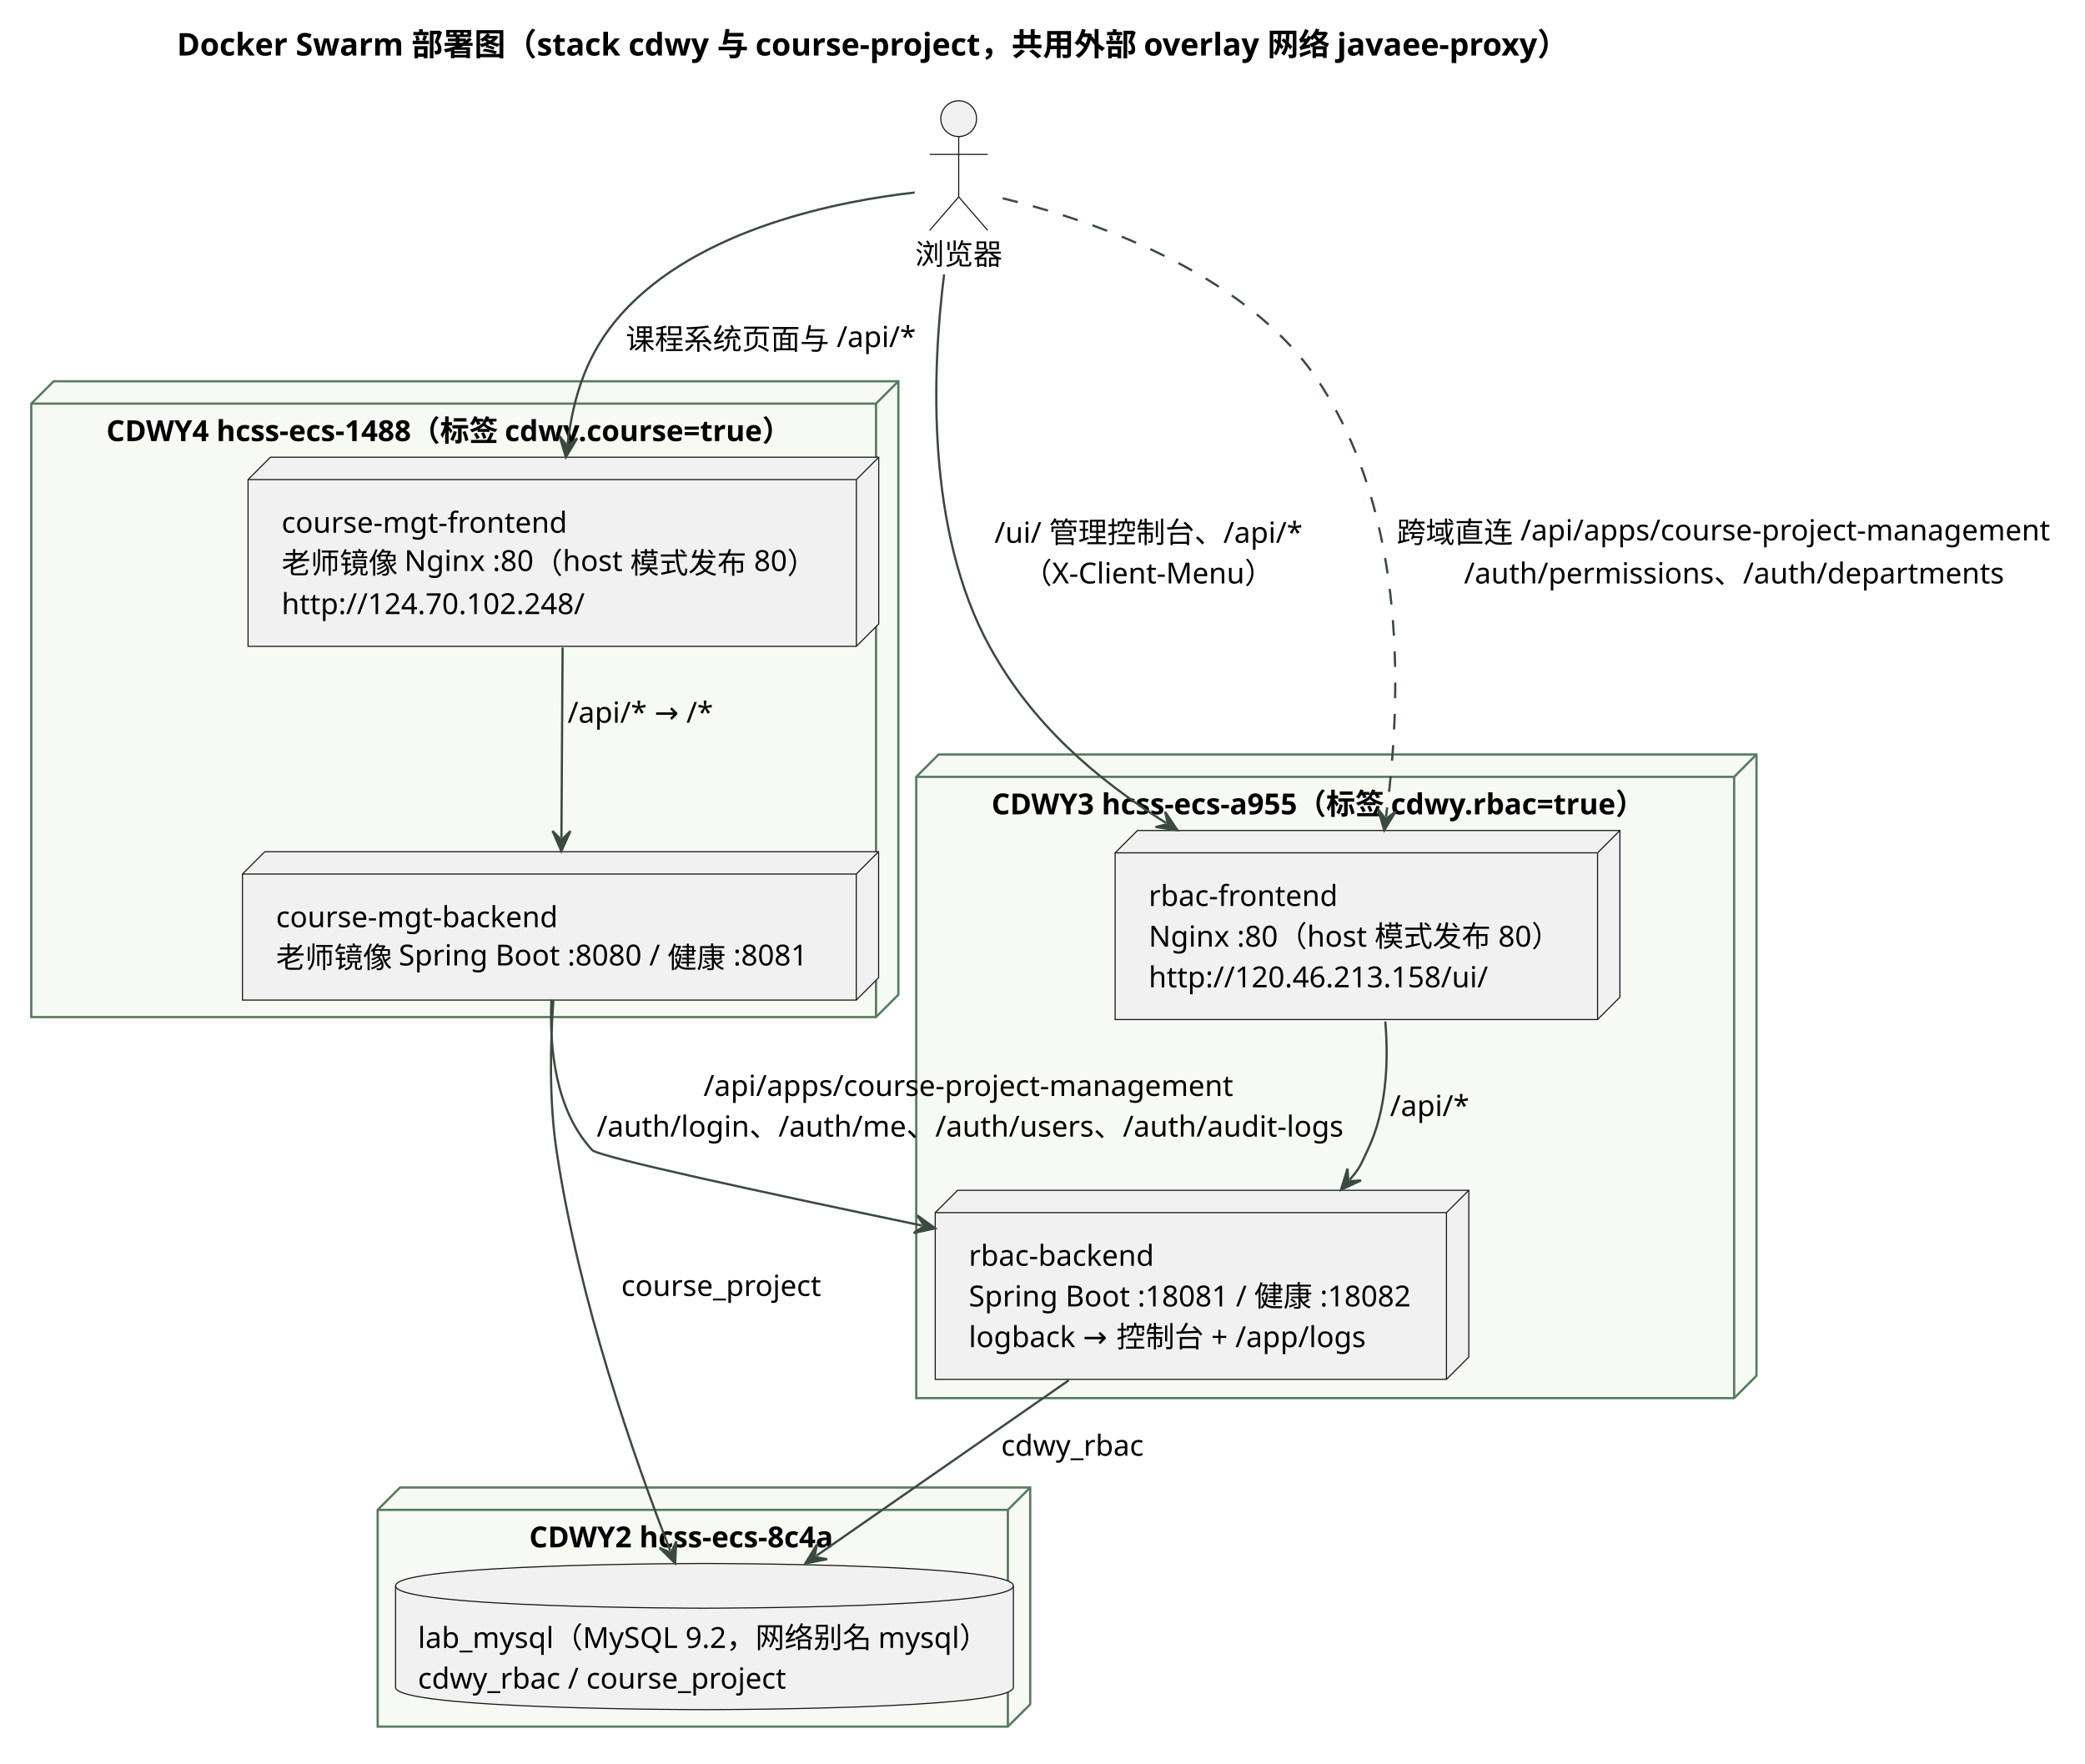
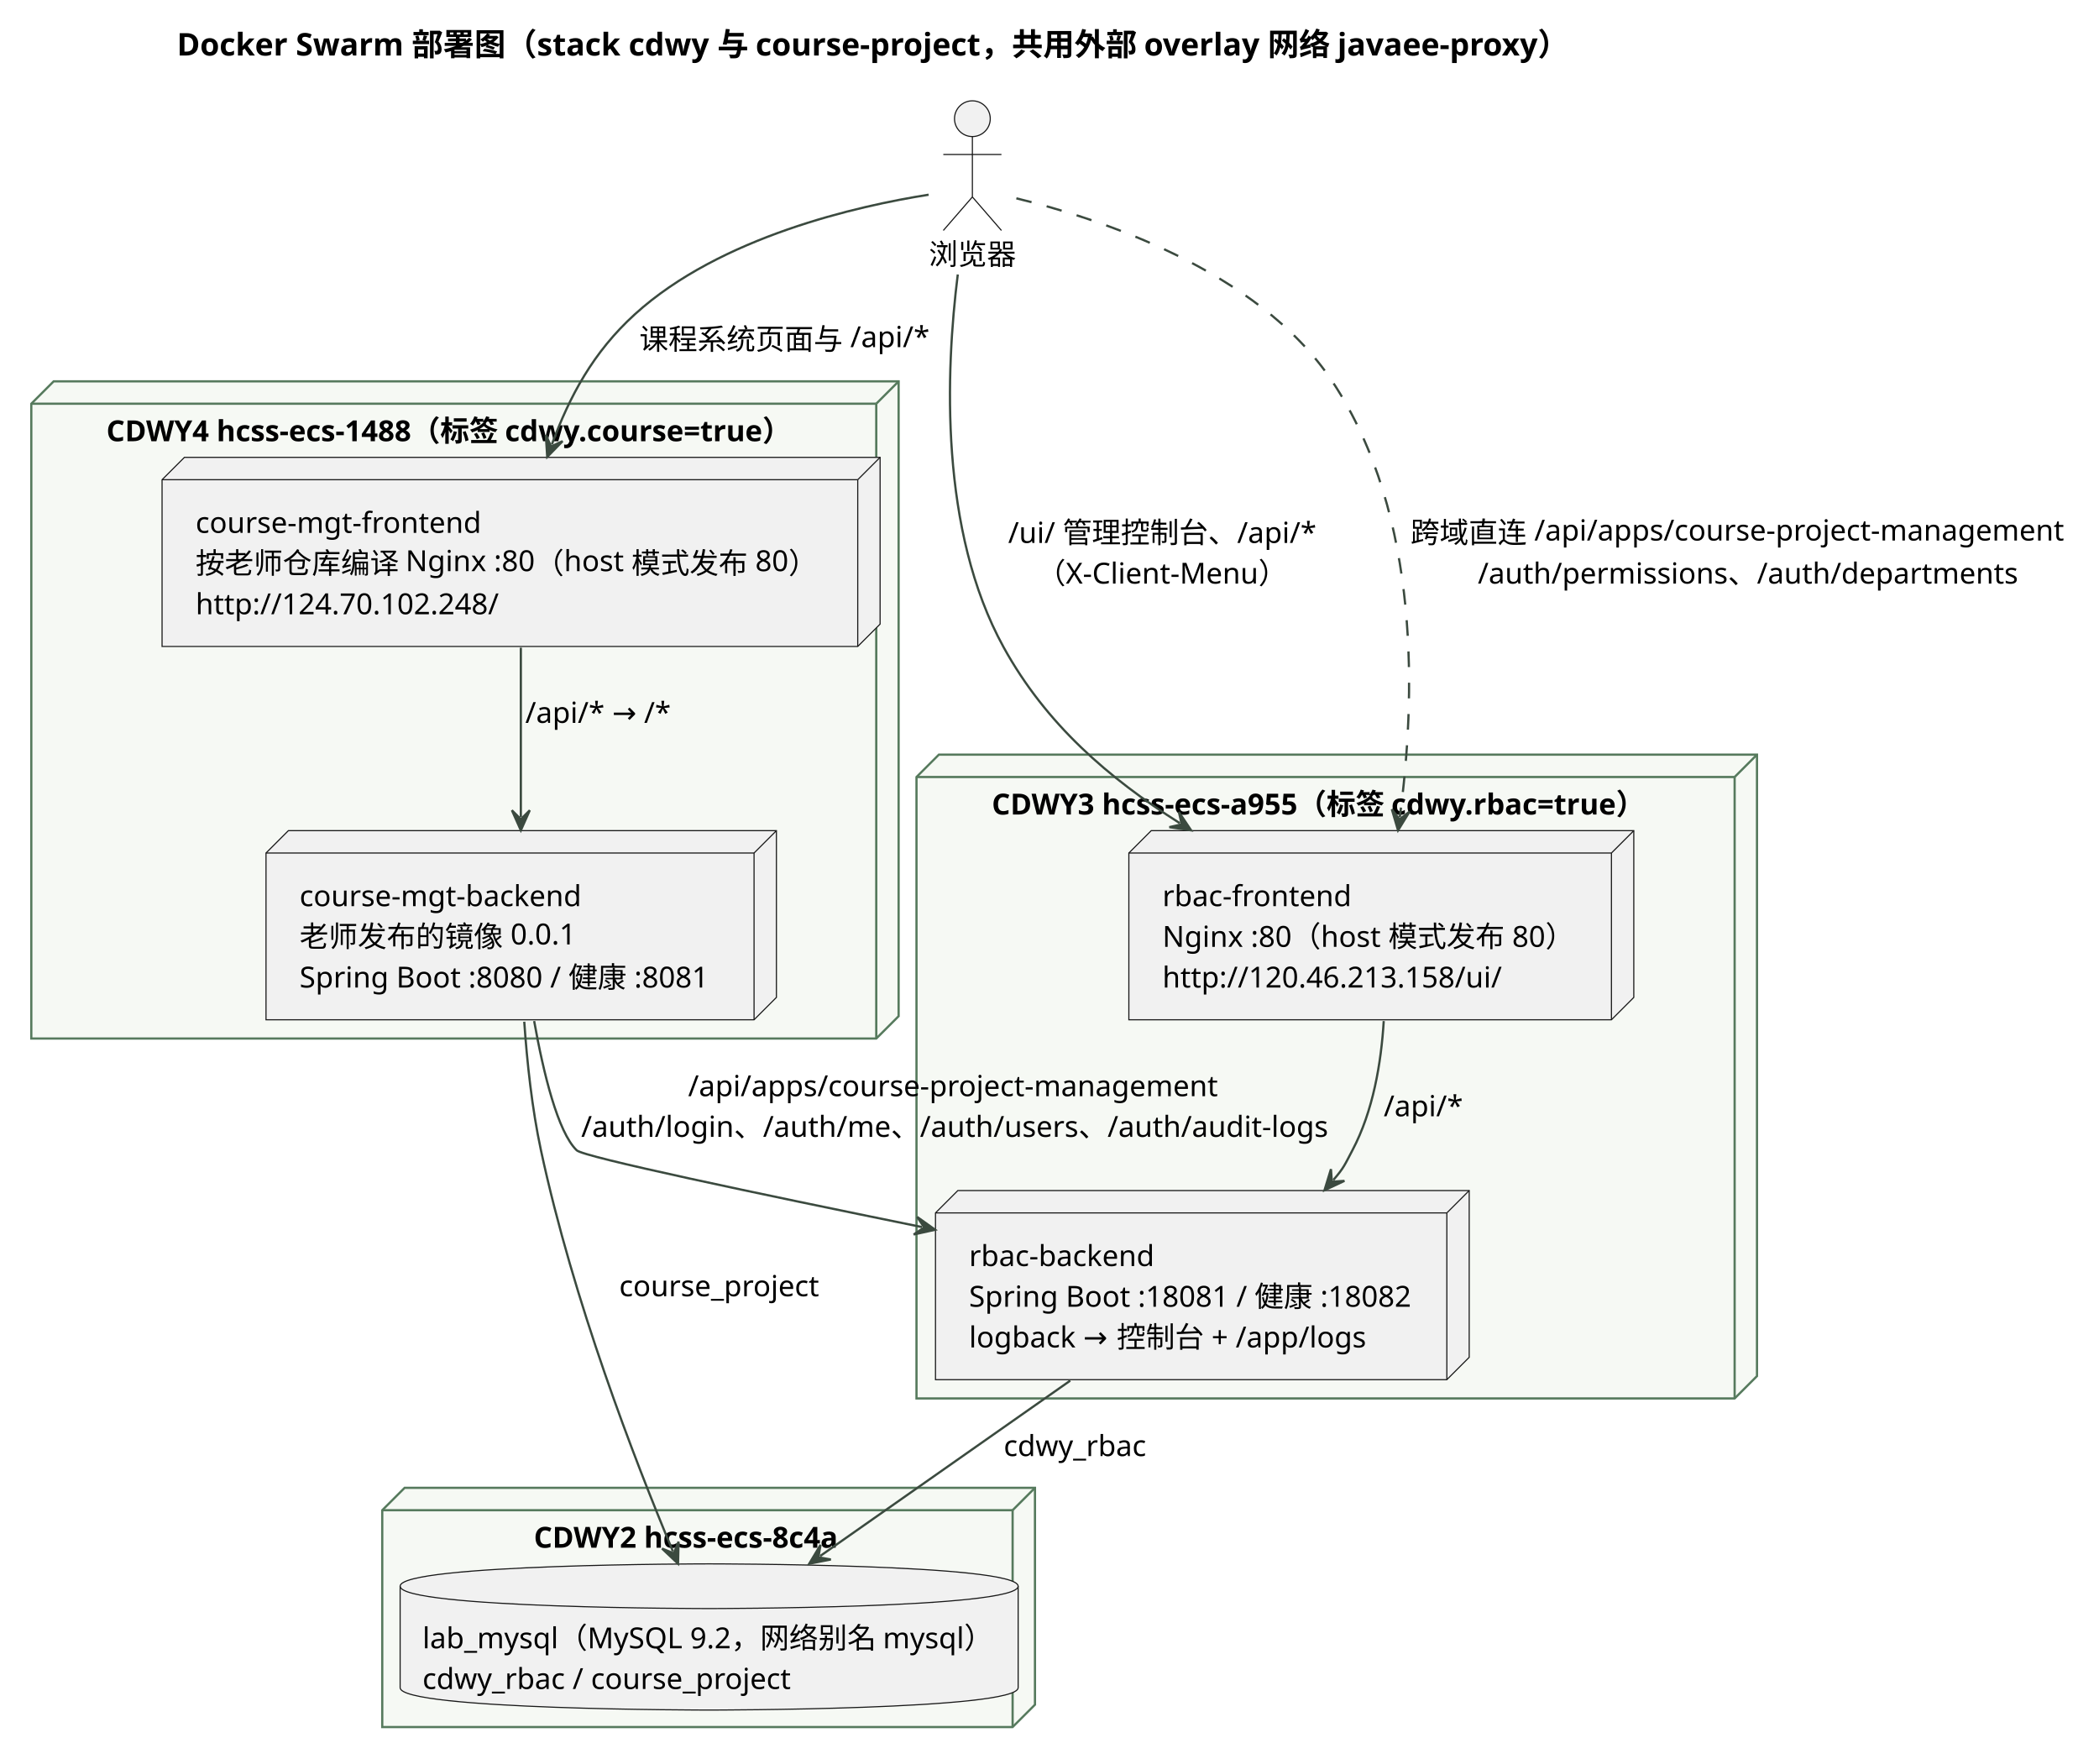
- <svg xmlns="http://www.w3.org/2000/svg" contentStyleType="text/css" data-diagram-type="DESCRIPTION" height="789px" preserveAspectRatio="none" style="width:933px;height:789px;background:#FFFFFF;" version="1.1" viewBox="0 0 933 789" width="933px" zoomAndPan="magnify">
+ <svg xmlns="http://www.w3.org/2000/svg" contentStyleType="text/css" data-diagram-type="DESCRIPTION" height="789px" preserveAspectRatio="none" style="width:939px;height:789px;background:#FFFFFF;" version="1.1" viewBox="0 0 939 789" width="939px" zoomAndPan="magnify">
  <defs />
  <g>
    <g class="title" data-source-line="3">
      <text fill="#000000" font-family="'PingFang SC'" font-size="14" font-weight="bold" lengthAdjust="spacing" textLength="618.73" x="79.135" y="24.84">Docker Swarm 部署图（stack cdwy 与 course-project，共用外部 overlay 网络 javaee-proxy）</text>
    </g>
    <g class="cluster" data-entity="CDWY3 hcss-ecs-a955... cdwy.rbac.true." data-source-line="5" data-uid="ent0003" id="cluster_CDWY3 hcss-ecs-a955... cdwy.rbac.true.">
      <polygon fill="#F6F9F4" points="410,347.6,420,337.6,786,337.6,786,615.6,776,625.6,410,625.6,410,347.6" style="stroke:#567A5D;stroke-width:1;" />
      <line style="stroke:#567A5D;stroke-width:1;" x1="776" x2="786" y1="347.6" y2="337.6" />
      <line style="stroke:#567A5D;stroke-width:1;" x1="410" x2="776" y1="347.6" y2="347.6" />
      <line style="stroke:#567A5D;stroke-width:1;" x1="776" x2="776" y1="347.6" y2="625.6" />
      <text fill="#000000" font-family="'PingFang SC'" font-size="13" font-weight="bold" lengthAdjust="spacing" textLength="300.625" x="443.688" y="364.38">CDWY3 hcss-ecs-a955（标签 cdwy.rbac=true）</text>
    </g>
    <g class="cluster" data-entity="CDWY4 hcss-ecs-1488... cdwy.course.true." data-source-line="9" data-uid="ent0006" id="cluster_CDWY4 hcss-ecs-1488... cdwy.course.true.">
-       <polygon fill="#F6F9F4" points="14,180.6,24,170.6,402,170.6,402,445.1,392,455.1,14,455.1,14,180.6" style="stroke:#567A5D;stroke-width:1;" />
+       <polygon fill="#F6F9F4" points="14,180.6,24,170.6,402,170.6,402,454.6,392,464.6,14,464.6,14,180.6" style="stroke:#567A5D;stroke-width:1;" />
      <line style="stroke:#567A5D;stroke-width:1;" x1="392" x2="402" y1="180.6" y2="170.6" />
      <line style="stroke:#567A5D;stroke-width:1;" x1="14" x2="392" y1="180.6" y2="180.6" />
-       <line style="stroke:#567A5D;stroke-width:1;" x1="392" x2="392" y1="180.6" y2="455.1" />
+       <line style="stroke:#567A5D;stroke-width:1;" x1="392" x2="392" y1="180.6" y2="464.6" />
      <text fill="#000000" font-family="'PingFang SC'" font-size="13" font-weight="bold" lengthAdjust="spacing" textLength="312.819" x="47.59" y="197.38">CDWY4 hcss-ecs-1488（标签 cdwy.course=true）</text>
    </g>
    <g class="cluster" data-entity="CDWY2 hcss-ecs-8c4a" data-source-line="13" data-uid="ent0009" id="cluster_CDWY2 hcss-ecs-8c4a">
-       <polygon fill="#F6F9F4" points="169,675.6,179,665.6,461,665.6,461,762.6,451,772.6,169,772.6,169,675.6" style="stroke:#567A5D;stroke-width:1;" />
-       <line style="stroke:#567A5D;stroke-width:1;" x1="451" x2="461" y1="675.6" y2="665.6" />
-       <line style="stroke:#567A5D;stroke-width:1;" x1="169" x2="451" y1="675.6" y2="675.6" />
-       <line style="stroke:#567A5D;stroke-width:1;" x1="451" x2="451" y1="675.6" y2="772.6" />
-       <text fill="#000000" font-family="'PingFang SC'" font-size="13" font-weight="bold" lengthAdjust="spacing" textLength="148.369" x="236.815" y="692.38">CDWY2 hcss-ecs-8c4a</text>
+       <polygon fill="#F6F9F4" points="171,675.6,181,665.6,463,665.6,463,762.6,453,772.6,171,772.6,171,675.6" style="stroke:#567A5D;stroke-width:1;" />
+       <line style="stroke:#567A5D;stroke-width:1;" x1="453" x2="463" y1="675.6" y2="665.6" />
+       <line style="stroke:#567A5D;stroke-width:1;" x1="171" x2="453" y1="675.6" y2="675.6" />
+       <line style="stroke:#567A5D;stroke-width:1;" x1="453" x2="453" y1="675.6" y2="772.6" />
+       <text fill="#000000" font-family="'PingFang SC'" font-size="13" font-weight="bold" lengthAdjust="spacing" textLength="148.369" x="238.815" y="692.38">CDWY2 hcss-ecs-8c4a</text>
    </g>
    <g class="entity" data-entity="..." data-source-line="4" data-uid="ent0002" id="entity_...">
-       <ellipse cx="429" cy="53.1" fill="#F1F1F1" rx="8" ry="8" style="stroke:#181818;stroke-width:0.5;" />
-       <path d="M429,61.1 L429,88.1 M416,69.1 L442,69.1 M429,88.1 L416,103.1 M429,88.1 L442,103.1" fill="none" style="stroke:#181818;stroke-width:0.5;" />
-       <text fill="#000000" font-family="'PingFang SC'" font-size="13" lengthAdjust="spacing" textLength="39" x="409.5" y="118.38">浏览器</text>
+       <ellipse cx="435" cy="53.1" fill="#F1F1F1" rx="8" ry="8" style="stroke:#181818;stroke-width:0.5;" />
+       <path d="M435,61.1 L435,88.1 M422,69.1 L448,69.1 M435,88.1 L422,103.1 M435,88.1 L448,103.1" fill="none" style="stroke:#181818;stroke-width:0.5;" />
+       <text fill="#000000" font-family="'PingFang SC'" font-size="13" lengthAdjust="spacing" textLength="39" x="415.5" y="118.38">浏览器</text>
    </g>
    <g class="entity" data-entity="RF" data-source-line="6" data-uid="ent0004" id="entity_RF">
-       <polygon fill="#F1F1F1" points="499,381.6,509,371.6,724.887,371.6,724.887,446.2,714.887,456.2,499,456.2,499,381.6" style="stroke:#181818;stroke-width:0.5;" />
-       <line style="stroke:#181818;stroke-width:0.5;" x1="714.887" x2="724.887" y1="381.6" y2="371.6" />
-       <line style="stroke:#181818;stroke-width:0.5;" x1="499" x2="714.887" y1="381.6" y2="381.6" />
-       <line style="stroke:#181818;stroke-width:0.5;" x1="714.887" x2="714.887" y1="381.6" y2="456.2" />
-       <text fill="#000000" font-family="'PingFang SC'" font-size="13" lengthAdjust="spacing" textLength="85.8" x="514" y="405.38">rbac-frontend</text>
-       <text fill="#000000" font-family="'PingFang SC'" font-size="13" lengthAdjust="spacing" textLength="185.887" x="514" y="423.58">Nginx :80（host 模式发布 80）</text>
-       <text fill="#000000" font-family="'PingFang SC'" font-size="13" lengthAdjust="spacing" textLength="152.451" x="514" y="441.78">http://120.46.213.158/ui/</text>
+       <polygon fill="#F1F1F1" points="505,381.6,515,371.6,730.887,371.6,730.887,446.2,720.887,456.2,505,456.2,505,381.6" style="stroke:#181818;stroke-width:0.5;" />
+       <line style="stroke:#181818;stroke-width:0.5;" x1="720.887" x2="730.887" y1="381.6" y2="371.6" />
+       <line style="stroke:#181818;stroke-width:0.5;" x1="505" x2="720.887" y1="381.6" y2="381.6" />
+       <line style="stroke:#181818;stroke-width:0.5;" x1="720.887" x2="720.887" y1="381.6" y2="456.2" />
+       <text fill="#000000" font-family="'PingFang SC'" font-size="13" lengthAdjust="spacing" textLength="85.8" x="520" y="405.38">rbac-frontend</text>
+       <text fill="#000000" font-family="'PingFang SC'" font-size="13" lengthAdjust="spacing" textLength="185.887" x="520" y="423.58">Nginx :80（host 模式发布 80）</text>
+       <text fill="#000000" font-family="'PingFang SC'" font-size="13" lengthAdjust="spacing" textLength="152.451" x="520" y="441.78">http://120.46.213.158/ui/</text>
    </g>
    <g class="entity" data-entity="RB" data-source-line="7" data-uid="ent0005" id="entity_RB">
      <polygon fill="#F1F1F1" points="418.5,542.6,428.5,532.6,657.257,532.6,657.257,607.2,647.257,617.2,418.5,617.2,418.5,542.6" style="stroke:#181818;stroke-width:0.5;" />
      <line style="stroke:#181818;stroke-width:0.5;" x1="647.257" x2="657.257" y1="542.6" y2="532.6" />
      <line style="stroke:#181818;stroke-width:0.5;" x1="418.5" x2="647.257" y1="542.6" y2="542.6" />
      <line style="stroke:#181818;stroke-width:0.5;" x1="647.257" x2="647.257" y1="542.6" y2="617.2" />
      <text fill="#000000" font-family="'PingFang SC'" font-size="13" lengthAdjust="spacing" textLength="85.579" x="433.5" y="566.38">rbac-backend</text>
      <text fill="#000000" font-family="'PingFang SC'" font-size="13" lengthAdjust="spacing" textLength="198.757" x="433.5" y="584.58">Spring Boot :18081 / 健康 :18082</text>
      <text fill="#000000" font-family="'PingFang SC'" font-size="13" lengthAdjust="spacing" textLength="184.834" x="433.5" y="602.78">logback → 控制台 + /app/logs</text>
    </g>
    <g class="entity" data-entity="CF" data-source-line="10" data-uid="ent0007" id="entity_CF">
-       <polygon fill="#F1F1F1" points="111,214.6,121,204.6,393.216,204.6,393.216,279.2,383.216,289.2,111,289.2,111,214.6" style="stroke:#181818;stroke-width:0.5;" />
-       <line style="stroke:#181818;stroke-width:0.5;" x1="383.216" x2="393.216" y1="214.6" y2="204.6" />
-       <line style="stroke:#181818;stroke-width:0.5;" x1="111" x2="383.216" y1="214.6" y2="214.6" />
-       <line style="stroke:#181818;stroke-width:0.5;" x1="383.216" x2="383.216" y1="214.6" y2="289.2" />
-       <text fill="#000000" font-family="'PingFang SC'" font-size="13" lengthAdjust="spacing" textLength="130.871" x="126" y="238.38">course-mgt-frontend</text>
-       <text fill="#000000" font-family="'PingFang SC'" font-size="13" lengthAdjust="spacing" textLength="242.216" x="126" y="256.58">老师镜像 Nginx :80（host 模式发布 80）</text>
-       <text fill="#000000" font-family="'PingFang SC'" font-size="13" lengthAdjust="spacing" textLength="137.241" x="126" y="274.78">http://124.70.102.248/</text>
+       <polygon fill="#F1F1F1" points="72.5,214.6,82.5,204.6,393.716,204.6,393.716,279.2,383.716,289.2,72.5,289.2,72.5,214.6" style="stroke:#181818;stroke-width:0.5;" />
+       <line style="stroke:#181818;stroke-width:0.5;" x1="383.716" x2="393.716" y1="214.6" y2="204.6" />
+       <line style="stroke:#181818;stroke-width:0.5;" x1="72.5" x2="383.716" y1="214.6" y2="214.6" />
+       <line style="stroke:#181818;stroke-width:0.5;" x1="383.716" x2="383.716" y1="214.6" y2="289.2" />
+       <text fill="#000000" font-family="'PingFang SC'" font-size="13" lengthAdjust="spacing" textLength="130.871" x="87.5" y="238.38">course-mgt-frontend</text>
+       <text fill="#000000" font-family="'PingFang SC'" font-size="13" lengthAdjust="spacing" textLength="281.216" x="87.5" y="256.58">按老师仓库编译 Nginx :80（host 模式发布 80）</text>
+       <text fill="#000000" font-family="'PingFang SC'" font-size="13" lengthAdjust="spacing" textLength="137.241" x="87.5" y="274.78">http://124.70.102.248/</text>
    </g>
    <g class="entity" data-entity="CBK" data-source-line="11" data-uid="ent0008" id="entity_CBK">
-       <polygon fill="#F1F1F1" points="108.5,391.1,118.5,381.1,393.16,381.1,393.16,437.5,383.16,447.5,108.5,447.5,108.5,391.1" style="stroke:#181818;stroke-width:0.5;" />
-       <line style="stroke:#181818;stroke-width:0.5;" x1="383.16" x2="393.16" y1="391.1" y2="381.1" />
-       <line style="stroke:#181818;stroke-width:0.5;" x1="108.5" x2="383.16" y1="391.1" y2="391.1" />
-       <line style="stroke:#181818;stroke-width:0.5;" x1="383.16" x2="383.16" y1="391.1" y2="447.5" />
-       <text fill="#000000" font-family="'PingFang SC'" font-size="13" lengthAdjust="spacing" textLength="130.65" x="123.5" y="414.88">course-mgt-backend</text>
-       <text fill="#000000" font-family="'PingFang SC'" font-size="13" lengthAdjust="spacing" textLength="244.66" x="123.5" y="433.08">老师镜像 Spring Boot :8080 / 健康 :8081</text>
+       <polygon fill="#F1F1F1" points="119,381.6,129,371.6,347.331,371.6,347.331,446.2,337.331,456.2,119,456.2,119,381.6" style="stroke:#181818;stroke-width:0.5;" />
+       <line style="stroke:#181818;stroke-width:0.5;" x1="337.331" x2="347.331" y1="381.6" y2="371.6" />
+       <line style="stroke:#181818;stroke-width:0.5;" x1="119" x2="337.331" y1="381.6" y2="381.6" />
+       <line style="stroke:#181818;stroke-width:0.5;" x1="337.331" x2="337.331" y1="381.6" y2="456.2" />
+       <text fill="#000000" font-family="'PingFang SC'" font-size="13" lengthAdjust="spacing" textLength="130.65" x="134" y="405.38">course-mgt-backend</text>
+       <text fill="#000000" font-family="'PingFang SC'" font-size="13" lengthAdjust="spacing" textLength="123.006" x="134" y="423.58">老师发布的镜像 0.0.1</text>
+       <text fill="#000000" font-family="'PingFang SC'" font-size="13" lengthAdjust="spacing" textLength="188.331" x="134" y="441.78">Spring Boot :8080 / 健康 :8081</text>
    </g>
    <g class="entity" data-entity="DB" data-source-line="14" data-uid="ent0010" id="entity_DB">
-       <path d="M177,709.6 C177,699.6 315.238,699.6 315.238,699.6 C315.238,699.6 453.477,699.6 453.477,709.6 L453.477,755 C453.477,765 315.238,765 315.238,765 C315.238,765 177,765 177,755 L177,709.6" fill="#F1F1F1" style="stroke:#181818;stroke-width:0.5;" />
-       <path d="M177,709.6 C177,719.6 315.238,719.6 315.238,719.6 C315.238,719.6 453.477,719.6 453.477,709.6" fill="none" style="stroke:#181818;stroke-width:0.5;" />
-       <text fill="#000000" font-family="'PingFang SC'" font-size="13" lengthAdjust="spacing" textLength="256.477" x="187" y="737.38">lab_mysql（MySQL 9.2，网络别名 mysql）</text>
-       <text fill="#000000" font-family="'PingFang SC'" font-size="13" lengthAdjust="spacing" textLength="168.818" x="187" y="755.58">cdwy_rbac / course_project</text>
+       <path d="M179,709.6 C179,699.6 317.238,699.6 317.238,699.6 C317.238,699.6 455.477,699.6 455.477,709.6 L455.477,755 C455.477,765 317.238,765 317.238,765 C317.238,765 179,765 179,755 L179,709.6" fill="#F1F1F1" style="stroke:#181818;stroke-width:0.5;" />
+       <path d="M179,709.6 C179,719.6 317.238,719.6 317.238,719.6 C317.238,719.6 455.477,719.6 455.477,709.6" fill="none" style="stroke:#181818;stroke-width:0.5;" />
+       <text fill="#000000" font-family="'PingFang SC'" font-size="13" lengthAdjust="spacing" textLength="256.477" x="189" y="737.38">lab_mysql（MySQL 9.2，网络别名 mysql）</text>
+       <text fill="#000000" font-family="'PingFang SC'" font-size="13" lengthAdjust="spacing" textLength="168.818" x="189" y="755.58">cdwy_rbac / course_project</text>
    </g>
    <g class="link" data-entity-1="..." data-entity-2="RF" data-uid="lnk11" id="link_..._RF">
-       <polygon fill="#3B4A3F" points="526.859,371.455,521.388,363.266,522.632,368.784,517.114,370.029,526.859,371.455" style="stroke:#3B4A3F;stroke-width:1;" />
-       <path d="M422.469,122.788 C417.04,166.089 414.232,237.432 443,289.6 C461.952,323.968 489.919,348.113 521.787,368.25" fill="none" style="stroke:#3B4A3F;stroke-width:1;" />
-       <text fill="#000000" font-family="'PingFang SC'" font-size="13" lengthAdjust="spacing" textLength="143.728" x="445" y="242.88">/ui/ 管理控制台、/api/*</text>
-       <text fill="#000000" font-family="'PingFang SC'" font-size="13" lengthAdjust="spacing" textLength="118.183" x="457.772" y="261.08">（X-Client-Menu）</text>
+       <polygon fill="#3B4A3F" points="532.859,371.455,527.388,363.266,528.632,368.784,523.114,370.029,532.859,371.455" style="stroke:#3B4A3F;stroke-width:1;" />
+       <path d="M428.469,122.788 C423.04,166.089 420.232,237.432 449,289.6 C467.952,323.968 495.919,348.113 527.787,368.25" fill="none" style="stroke:#3B4A3F;stroke-width:1;" />
+       <text fill="#000000" font-family="'PingFang SC'" font-size="13" lengthAdjust="spacing" textLength="143.728" x="451" y="242.88">/ui/ 管理控制台、/api/*</text>
+       <text fill="#000000" font-family="'PingFang SC'" font-size="13" lengthAdjust="spacing" textLength="118.183" x="463.772" y="261.08">（X-Client-Menu）</text>
    </g>
    <g class="link" data-entity-1="..." data-entity-2="CF" data-uid="lnk12" id="link_..._CF">
-       <polygon fill="#3B4A3F" points="253.218,204.538,258.303,196.103,253.838,199.577,250.365,195.112,253.218,204.538" style="stroke:#3B4A3F;stroke-width:1;" />
-       <path d="M409.332,86.139 C376.994,89.755 312.721,101.695 278,140.6 C262.488,157.981 256.635,177.192 253.962,198.584" fill="none" style="stroke:#3B4A3F;stroke-width:1;" />
-       <text fill="#000000" font-family="'PingFang SC'" font-size="13" lengthAdjust="spacing" textLength="133.12" x="280" y="156.38">课程系统页面与 /api/*</text>
+       <polygon fill="#3B4A3F" points="244.807,204.413,251.682,197.36,246.542,199.724,244.179,194.584,244.807,204.413" style="stroke:#3B4A3F;stroke-width:1;" />
+       <path d="M415.43,87.104 C384.087,92.055 322.274,105.805 284,140.6 C265.334,157.569 254.868,177.225 246.889,198.786" fill="none" style="stroke:#3B4A3F;stroke-width:1;" />
+       <text fill="#000000" font-family="'PingFang SC'" font-size="13" lengthAdjust="spacing" textLength="133.12" x="286" y="156.38">课程系统页面与 /api/*</text>
    </g>
    <g class="link" data-entity-1="..." data-entity-2="RF" data-uid="lnk13" id="link_..._RF">
-       <polygon fill="#3B4A3F" points="619.424,371.483,624.576,363.089,620.083,366.526,616.645,362.034,619.424,371.483" style="stroke:#3B4A3F;stroke-width:1;" />
-       <path d="M448.676,88.727 C483.78,97.229 556.648,120.282 590,170.6 C630.171,231.206 627.085,313.894 620.215,365.535" fill="none" style="stroke:#3B4A3F;stroke-width:1;stroke-dasharray:7,7;" />
-       <text fill="#000000" font-family="'PingFang SC'" font-size="13" lengthAdjust="spacing" textLength="299.793" x="625" y="242.88">跨域直连 /api/apps/course-project-management</text>
-       <text fill="#000000" font-family="'PingFang SC'" font-size="13" lengthAdjust="spacing" textLength="239.564" x="655.115" y="261.08">/auth/permissions、/auth/departments</text>
+       <polygon fill="#3B4A3F" points="625.424,371.483,630.576,363.089,626.083,366.526,622.645,362.034,625.424,371.483" style="stroke:#3B4A3F;stroke-width:1;" />
+       <path d="M454.676,88.727 C489.78,97.229 562.648,120.282 596,170.6 C636.171,231.206 633.085,313.894 626.215,365.535" fill="none" style="stroke:#3B4A3F;stroke-width:1;stroke-dasharray:7,7;" />
+       <text fill="#000000" font-family="'PingFang SC'" font-size="13" lengthAdjust="spacing" textLength="299.793" x="631" y="242.88">跨域直连 /api/apps/course-project-management</text>
+       <text fill="#000000" font-family="'PingFang SC'" font-size="13" lengthAdjust="spacing" textLength="239.564" x="661.115" y="261.08">/auth/permissions、/auth/departments</text>
    </g>
    <g class="link" data-entity-1="RF" data-entity-2="RB" data-uid="lnk14" id="link_RF_RB">
-       <polygon fill="#3B4A3F" points="600.077,532.349,609.008,528.196,603.364,528.581,602.979,522.937,600.077,532.349" style="stroke:#3B4A3F;stroke-width:1;" />
-       <path d="M619.895,457.077 C621.423,475.547 620.434,496.996 612,514.6 C608.937,520.993 608.76,522.395 604.021,527.827" fill="none" style="stroke:#3B4A3F;stroke-width:1;" />
-       <text fill="#000000" font-family="'PingFang SC'" font-size="13" lengthAdjust="spacing" textLength="37.791" x="622" y="499.38">/api/*</text>
+       <polygon fill="#3B4A3F" points="592.524,532.438,601.446,528.268,595.803,528.663,595.407,523.02,592.524,532.438" style="stroke:#3B4A3F;stroke-width:1;" />
+       <path d="M619.021,456.781 C617.894,475.401 614.299,497.051 605,514.6 C601.649,520.923 601.275,522.366 596.459,527.909" fill="none" style="stroke:#3B4A3F;stroke-width:1;" />
+       <text fill="#000000" font-family="'PingFang SC'" font-size="13" lengthAdjust="spacing" textLength="37.791" x="619" y="499.38">/api/*</text>
    </g>
    <g class="link" data-entity-1="CF" data-entity-2="CBK" data-uid="lnk15" id="link_CF_CBK">
-       <polygon fill="#3B4A3F" points="251.196,380.846,255.25,371.87,251.226,375.846,247.25,371.822,251.196,380.846" style="stroke:#3B4A3F;stroke-width:1;" />
-       <path d="M251.748,289.736 C251.576,317.995 251.39,348.812 251.232,374.846" fill="none" style="stroke:#3B4A3F;stroke-width:1;" />
-       <text fill="#000000" font-family="'PingFang SC'" font-size="13" lengthAdjust="spacing" textLength="72.527" x="254" y="323.38">/api/* → /*</text>
+       <polygon fill="#3B4A3F" points="233,371.477,237,362.477,233,366.477,229,362.477,233,371.477" style="stroke:#3B4A3F;stroke-width:1;" />
+       <path d="M233,289.736 C233,314.749 233,340.466 233,365.477" fill="none" style="stroke:#3B4A3F;stroke-width:1;" />
+       <text fill="#000000" font-family="'PingFang SC'" font-size="13" lengthAdjust="spacing" textLength="72.527" x="235" y="323.38">/api/* → /*</text>
    </g>
    <g class="link" data-entity-1="CBK" data-entity-2="RB" data-uid="lnk16" id="link_CBK_RB">
-       <polygon fill="#3B4A3F" points="418.491,549.62,410.496,543.868,413.596,548.6,408.864,551.7,418.491,549.62" style="stroke:#3B4A3F;stroke-width:1;" />
-       <path d="M246.765,447.314 C245.797,469.019 248.507,496.825 265,514.6 C267.835,517.656 340.508,533.37 412.617,548.396" fill="none" style="stroke:#3B4A3F;stroke-width:1;" />
-       <text fill="#000000" font-family="'PingFang SC'" font-size="13" lengthAdjust="spacing" textLength="243.464" x="314.82" y="490.38">/api/apps/course-project-management</text>
-       <text fill="#000000" font-family="'PingFang SC'" font-size="13" lengthAdjust="spacing" textLength="339.105" x="267" y="508.58">/auth/login、/auth/me、/auth/users、/auth/audit-logs</text>
+       <polygon fill="#3B4A3F" points="418.353,550.135,410.331,544.421,413.453,549.138,408.736,552.26,418.353,550.135" style="stroke:#3B4A3F;stroke-width:1;" />
+       <path d="M238.957,456.777 C243.154,480.243 249.536,506.442 258,514.6 C261.114,517.602 337.806,533.746 412.473,548.939" fill="none" style="stroke:#3B4A3F;stroke-width:1;" />
+       <text fill="#000000" font-family="'PingFang SC'" font-size="13" lengthAdjust="spacing" textLength="243.464" x="307.82" y="490.38">/api/apps/course-project-management</text>
+       <text fill="#000000" font-family="'PingFang SC'" font-size="13" lengthAdjust="spacing" textLength="339.105" x="260" y="508.58">/auth/login、/auth/me、/auth/users、/auth/audit-logs</text>
    </g>
    <g class="link" data-entity-1="RB" data-entity-2="DB" data-uid="lnk17" id="link_RB_DB">
-       <polygon fill="#3B4A3F" points="360.415,699.534,370.088,697.681,364.521,696.68,365.522,691.112,360.415,699.534" style="stroke:#3B4A3F;stroke-width:1;" />
-       <path d="M478.24,617.637 C441.213,643.374 399.331,672.484 365.342,696.109" fill="none" style="stroke:#3B4A3F;stroke-width:1;" />
-       <text fill="#000000" font-family="'PingFang SC'" font-size="13" lengthAdjust="spacing" textLength="64.233" x="448" y="651.38">cdwy_rbac</text>
+       <polygon fill="#3B4A3F" points="362.008,699.534,371.673,697.64,366.101,696.662,367.079,691.091,362.008,699.534" style="stroke:#3B4A3F;stroke-width:1;" />
+       <path d="M478.776,617.637 C442.081,643.374 400.605,672.463 366.92,696.088" fill="none" style="stroke:#3B4A3F;stroke-width:1;" />
+       <text fill="#000000" font-family="'PingFang SC'" font-size="13" lengthAdjust="spacing" textLength="64.233" x="449" y="651.38">cdwy_rbac</text>
    </g>
    <g class="link" data-entity-1="CBK" data-entity-2="DB" data-uid="lnk18" id="link_CBK_DB">
-       <polygon fill="#3B4A3F" points="302.125,699.507,302.589,689.669,300.312,694.847,295.134,692.57,302.125,699.507" style="stroke:#3B4A3F;stroke-width:1;" />
-       <path d="M247.617,447.539 C246.256,467.073 245.689,492.384 249,514.6 C259.079,582.226 283.771,652.349 299.949,693.915" fill="none" style="stroke:#3B4A3F;stroke-width:1;" />
-       <text fill="#000000" font-family="'PingFang SC'" font-size="13" lengthAdjust="spacing" textLength="89.427" x="278" y="579.88">course_project</text>
+       <polygon fill="#3B4A3F" points="303.324,699.519,303.547,689.673,301.397,694.905,296.165,692.756,303.324,699.519" style="stroke:#3B4A3F;stroke-width:1;" />
+       <path d="M234.529,457.074 C235.762,474.953 237.988,495.947 242,514.6 C256.553,582.267 283.659,652.43 301.012,693.983" fill="none" style="stroke:#3B4A3F;stroke-width:1;" />
+       <text fill="#000000" font-family="'PingFang SC'" font-size="13" lengthAdjust="spacing" textLength="89.427" x="277" y="579.88">course_project</text>
    </g>
  </g>
</svg>
